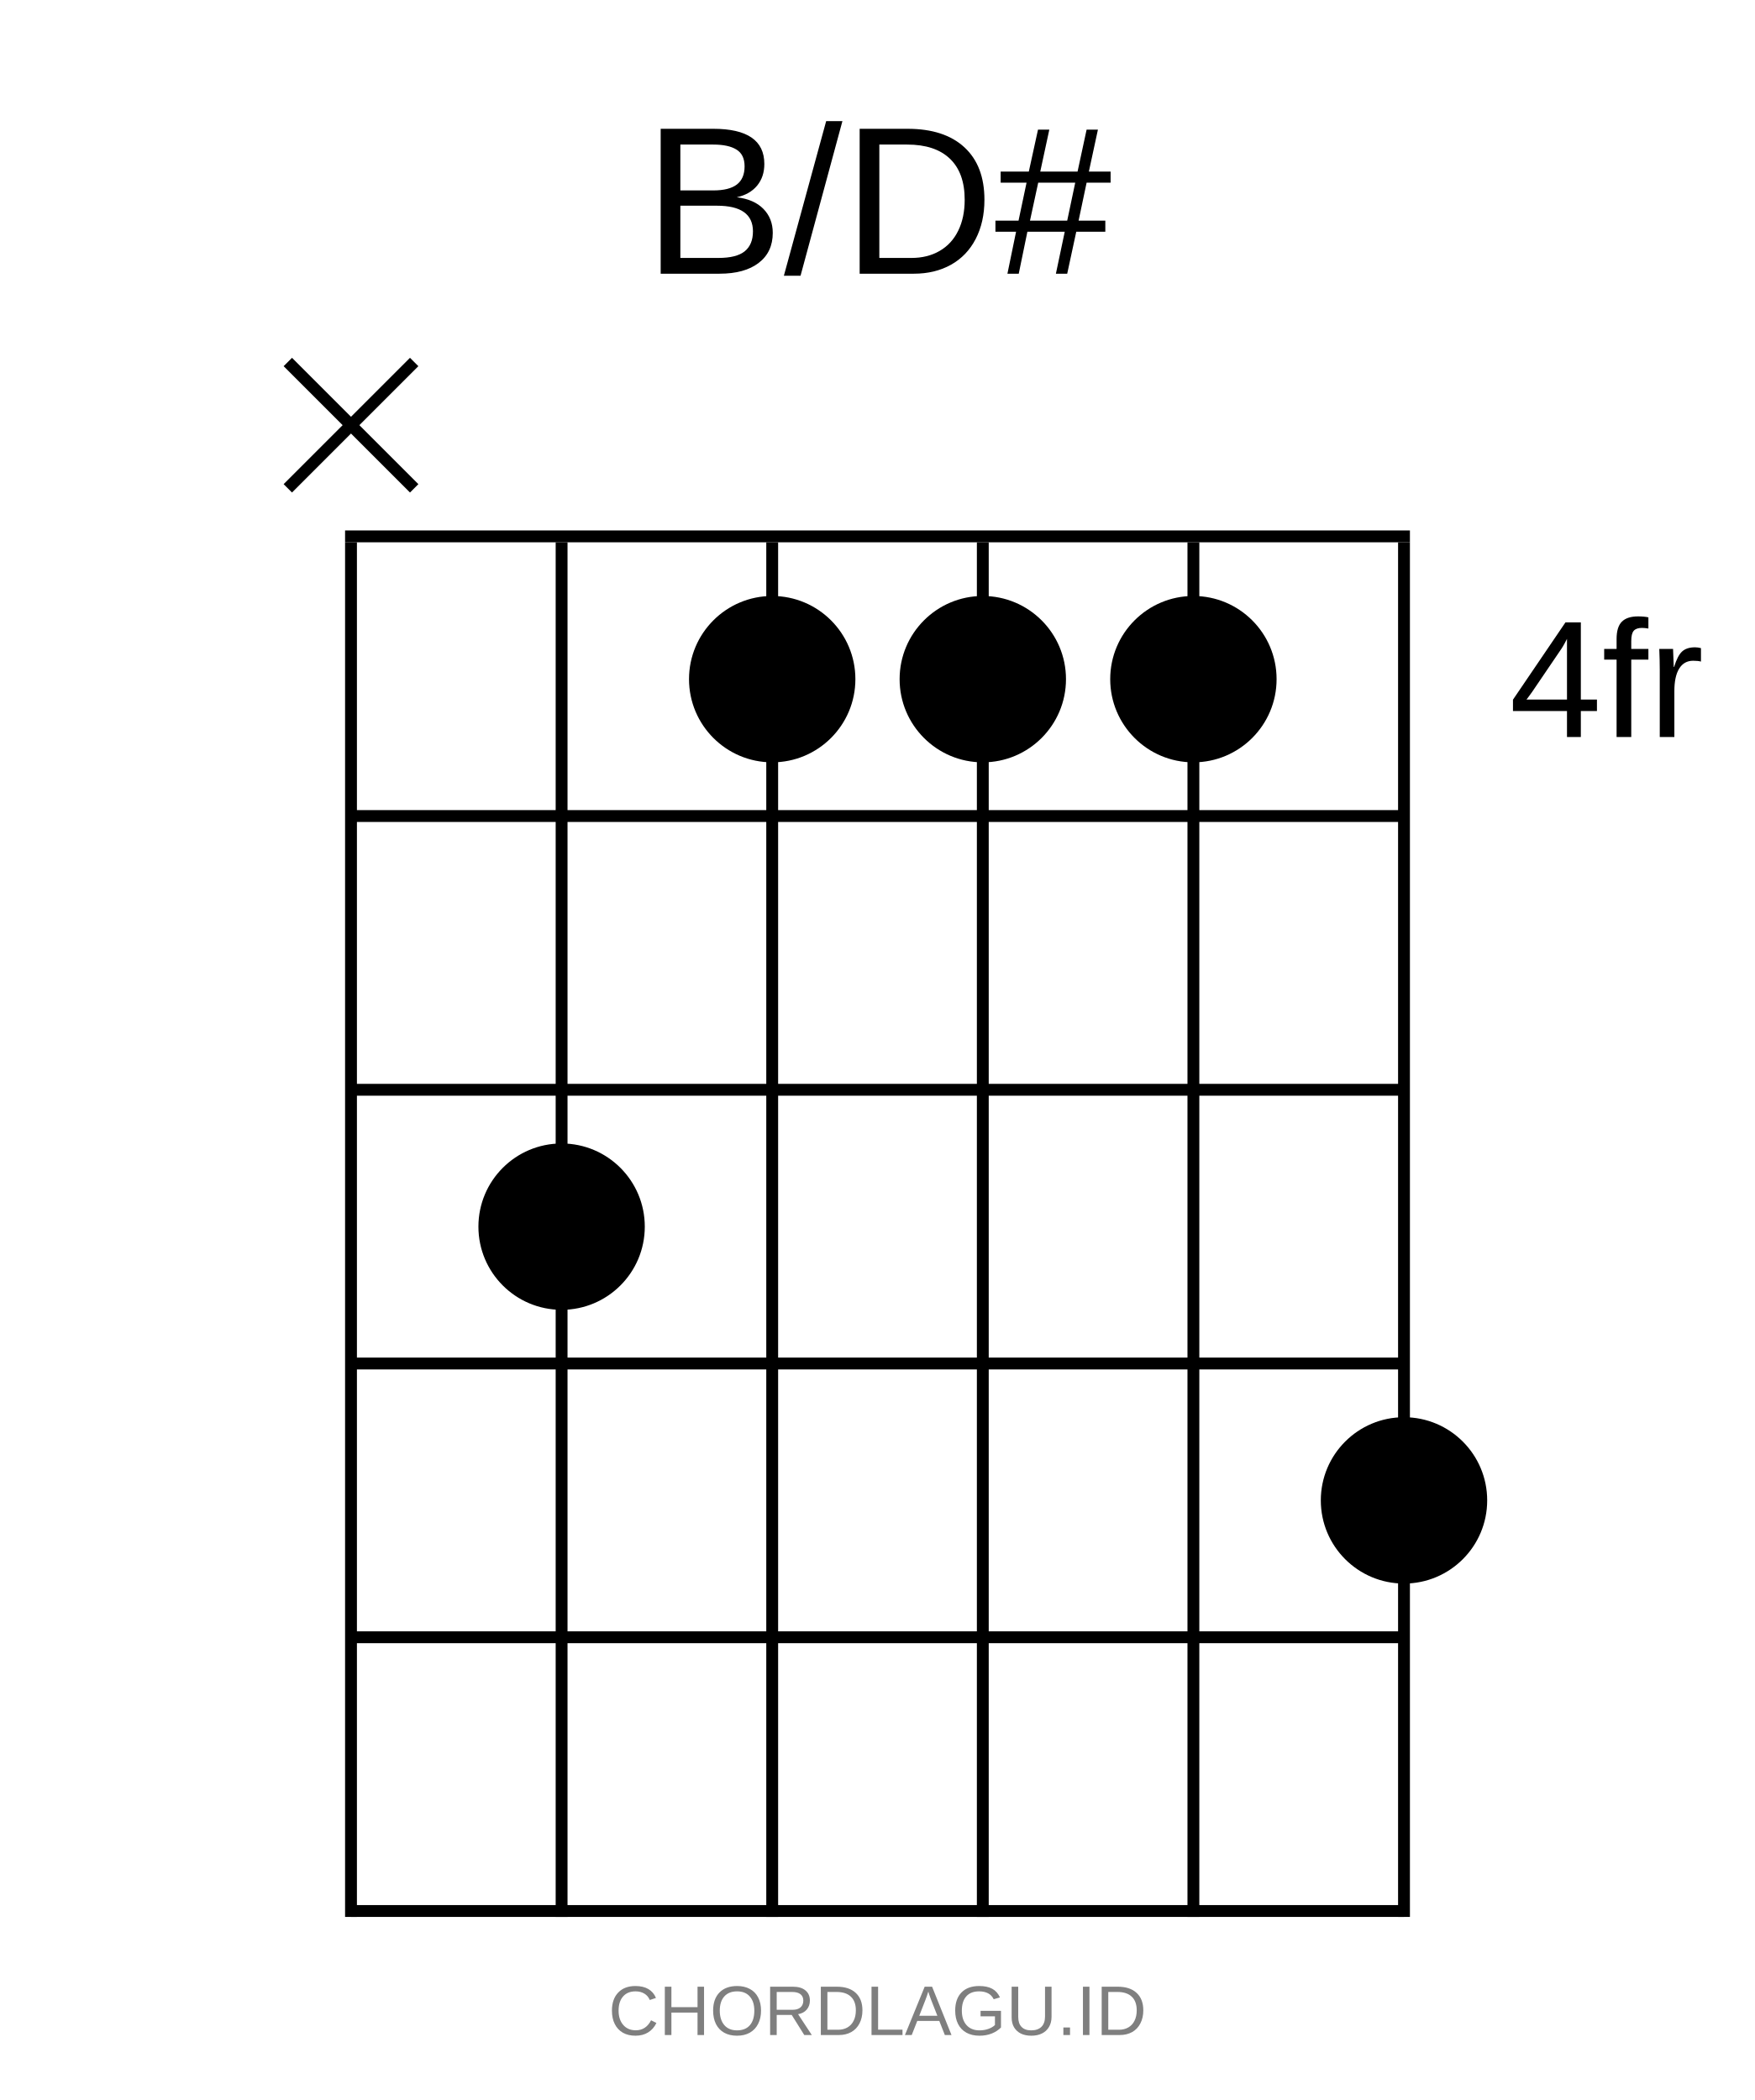
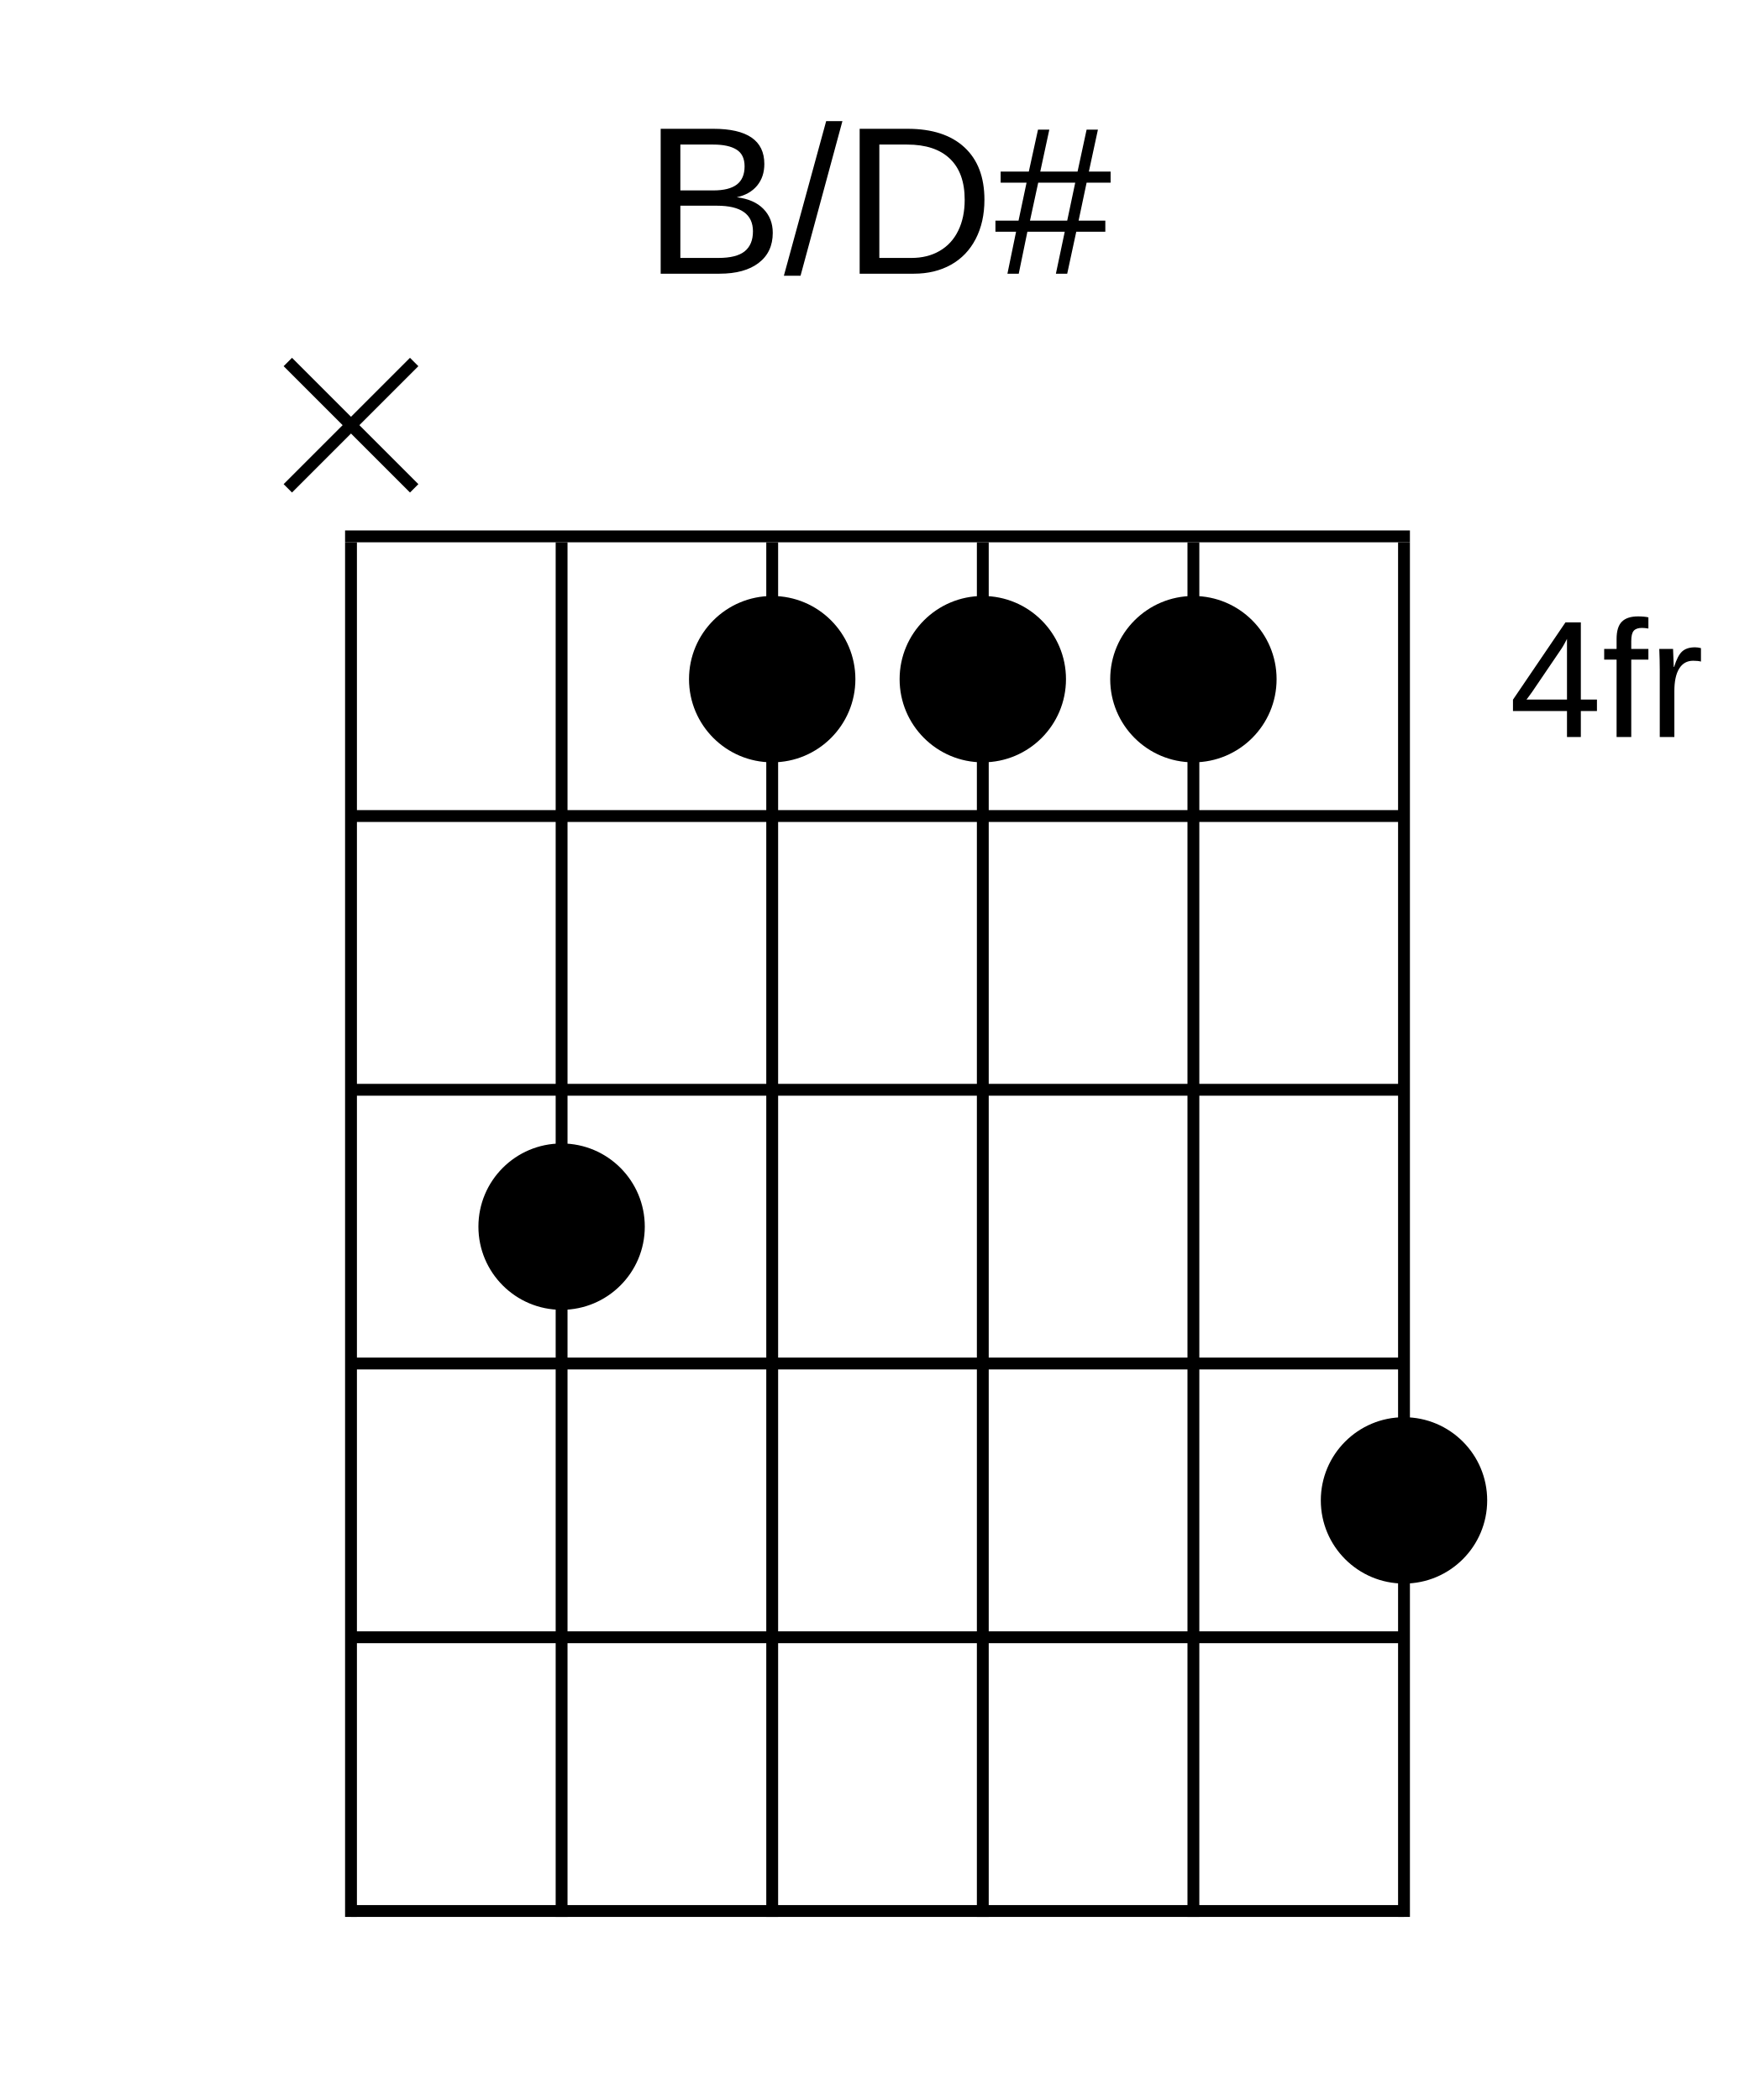
<svg xmlns="http://www.w3.org/2000/svg" version="1.1" preserveAspectRatio="xMidYMid meet" viewBox="0 0 400 478.698">
  <rect width="100%" height="100%" fill="rgba(255, 255, 255, 1)" />
  <text x="200" y="-0.011" font-family="Arial, &quot;Helvetica Neue&quot;, Helvetica, sans-serif" font-size="48" text-anchor="middle" fill="#000000" class="title">
    <tspan dy="62.4" x="200">B/D#</tspan>
  </text>
  <line x1="65.6" y1="82.516" x2="94.4" y2="111.316" stroke-width="2.7" stroke="#000000" />
  <line x1="65.6" y1="111.316" x2="94.4" y2="82.516" stroke-width="2.7" stroke="#000000" />
  <line x1="78.65" y1="122.266" x2="321.35" y2="122.266" stroke-width="2.7" stroke="#000000" />
  <text x="343.96" y="118.605" font-family="Arial, &quot;Helvetica Neue&quot;, Helvetica, sans-serif" font-size="38" text-anchor="left" fill="#000000" class="fret-position">
    <tspan dy="49.4" x="343.96">4fr</tspan>
  </text>
  <line x1="80" y1="186.016" x2="320" y2="186.016" stroke-width="2.7" stroke="#000000" />
  <line x1="80" y1="248.416" x2="320" y2="248.416" stroke-width="2.7" stroke="#000000" />
  <line x1="80" y1="310.816" x2="320" y2="310.816" stroke-width="2.7" stroke="#000000" />
  <line x1="80" y1="373.216" x2="320" y2="373.216" stroke-width="2.7" stroke="#000000" />
  <line x1="80" y1="435.616" x2="320" y2="435.616" stroke-width="2.7" stroke="#000000" />
  <line x1="80" y1="123.616" x2="80" y2="436.966" stroke-width="2.7" stroke="#000000" />
  <line x1="128" y1="123.616" x2="128" y2="436.966" stroke-width="2.7" stroke="#000000" />
  <line x1="176" y1="123.616" x2="176" y2="436.966" stroke-width="2.7" stroke="#000000" />
  <line x1="224" y1="123.616" x2="224" y2="436.966" stroke-width="2.7" stroke="#000000" />
  <line x1="272" y1="123.616" x2="272" y2="436.966" stroke-width="2.7" stroke="#000000" />
  <line x1="320" y1="123.616" x2="320" y2="436.966" stroke-width="2.7" stroke="#000000" />
  <circle r="18.96" cx="176" cy="154.816" fill="#000000" stroke-width="0" stroke="#000000" class="finger finger-string-2 finger-fret-0 finger-string-2-fret-0 finger-circle" />
  <circle r="18.96" cx="224" cy="154.816" fill="#000000" stroke-width="0" stroke="#000000" class="finger finger-string-3 finger-fret-0 finger-string-3-fret-0 finger-circle" />
  <circle r="18.96" cx="272" cy="154.816" fill="#000000" stroke-width="0" stroke="#000000" class="finger finger-string-4 finger-fret-0 finger-string-4-fret-0 finger-circle" />
  <circle r="18.96" cx="128" cy="279.616" fill="#000000" stroke-width="0" stroke="#000000" class="finger finger-string-1 finger-fret-2 finger-string-1-fret-2 finger-circle" />
  <circle r="18.96" cx="320" cy="342.016" fill="#000000" stroke-width="0" stroke="#000000" class="finger finger-string-5 finger-fret-3 finger-string-5-fret-3 finger-circle" />
  <text x="80" y="448.096" font-family="Arial, &quot;Helvetica Neue&quot;, Helvetica, sans-serif" font-size="28" text-anchor="middle" dominant-baseline="central" fill="#000000" class="tuning tuning-0" />
  <text x="128" y="448.096" font-family="Arial, &quot;Helvetica Neue&quot;, Helvetica, sans-serif" font-size="28" text-anchor="middle" dominant-baseline="central" fill="#000000" class="tuning tuning-1" />
  <text x="176" y="448.096" font-family="Arial, &quot;Helvetica Neue&quot;, Helvetica, sans-serif" font-size="28" text-anchor="middle" dominant-baseline="central" fill="#000000" class="tuning tuning-2" />
  <text x="224" y="448.096" font-family="Arial, &quot;Helvetica Neue&quot;, Helvetica, sans-serif" font-size="28" text-anchor="middle" dominant-baseline="central" fill="#000000" class="tuning tuning-3" />
  <text x="272" y="448.096" font-family="Arial, &quot;Helvetica Neue&quot;, Helvetica, sans-serif" font-size="28" text-anchor="middle" dominant-baseline="central" fill="#000000" class="tuning tuning-4" />
  <text x="320" y="448.096" font-family="Arial, &quot;Helvetica Neue&quot;, Helvetica, sans-serif" font-size="28" text-anchor="middle" dominant-baseline="central" fill="#000000" class="tuning tuning-5" />
  <text x="200" y="443.085" font-family="Arial, &quot;Helvetica Neue&quot;, Helvetica, sans-serif" font-size="16" text-anchor="middle" fill="rgba(0, 0, 0, 0.5)" class="watermark">
-     <tspan dy="20.8" x="200">CHORDLAGU.ID</tspan>
+     <tspan dy="20.8" x="200" />
  </text>
  <circle r="0" cx="0" cy="0" fill="none" stroke-width="0" stroke="transparent" class="top-left" />
  <circle r="0" cx="400" cy="0" fill="none" stroke-width="0" stroke="transparent" class="top-right" />
</svg>
